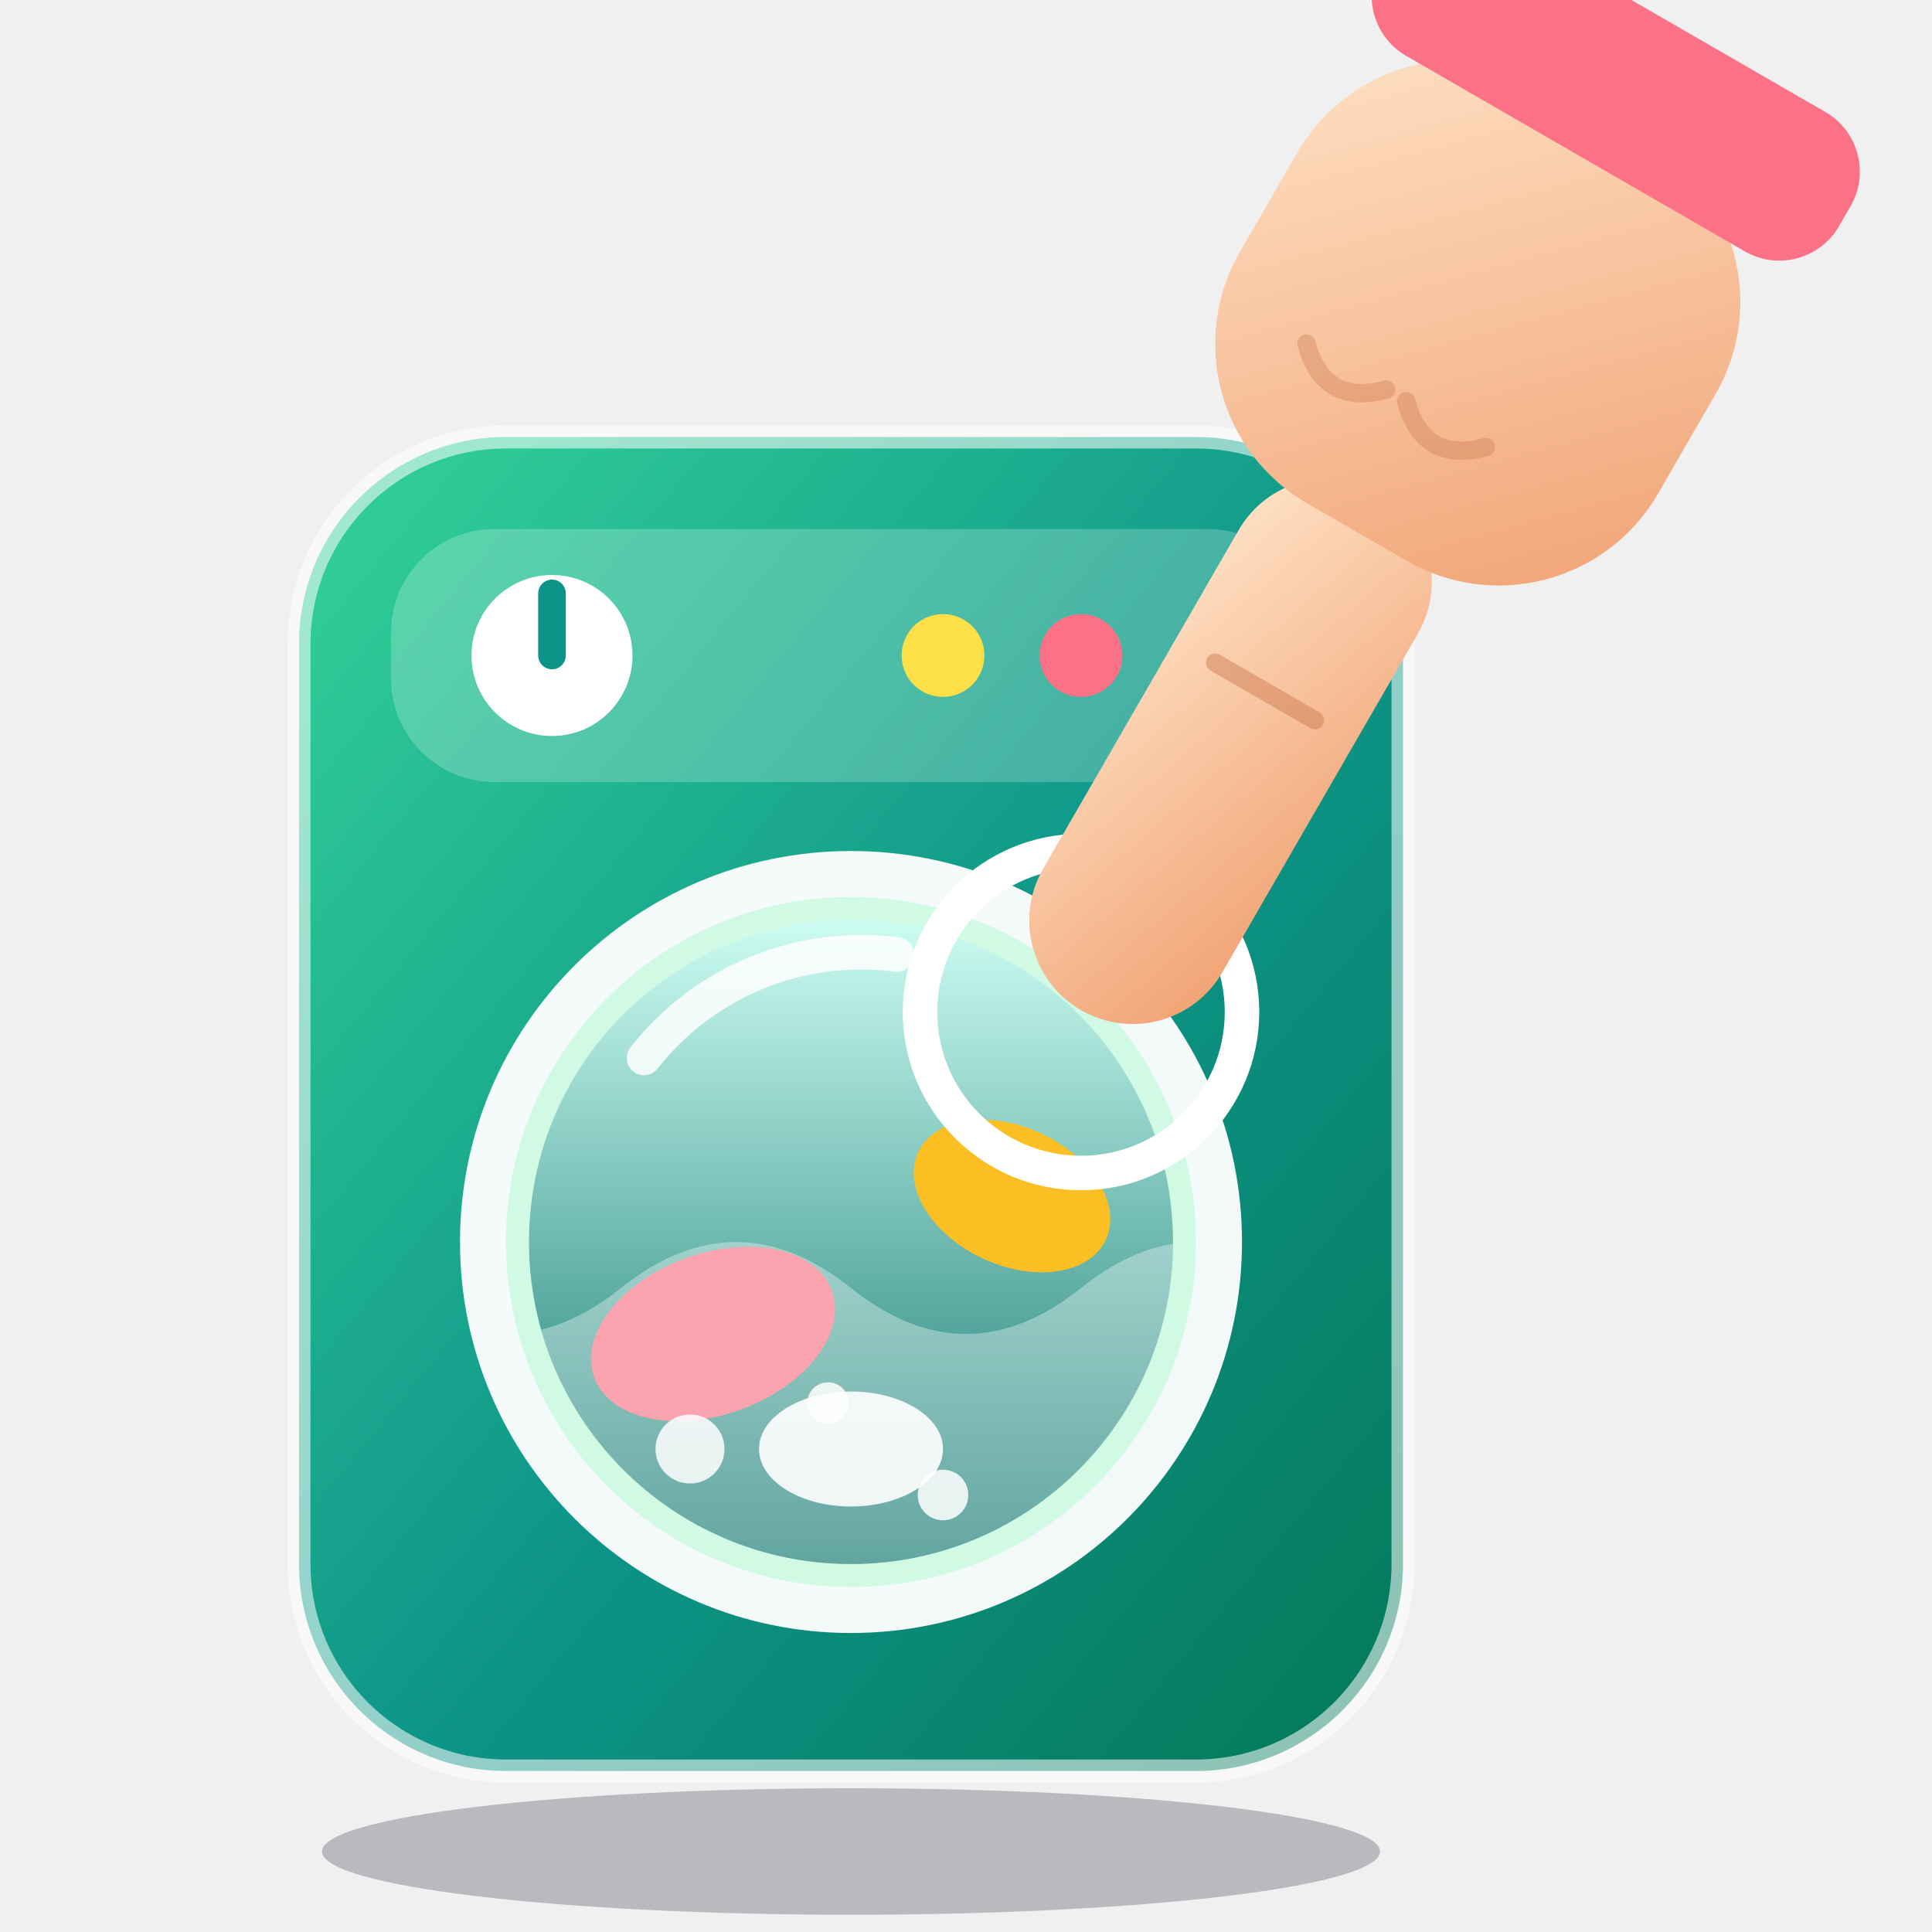
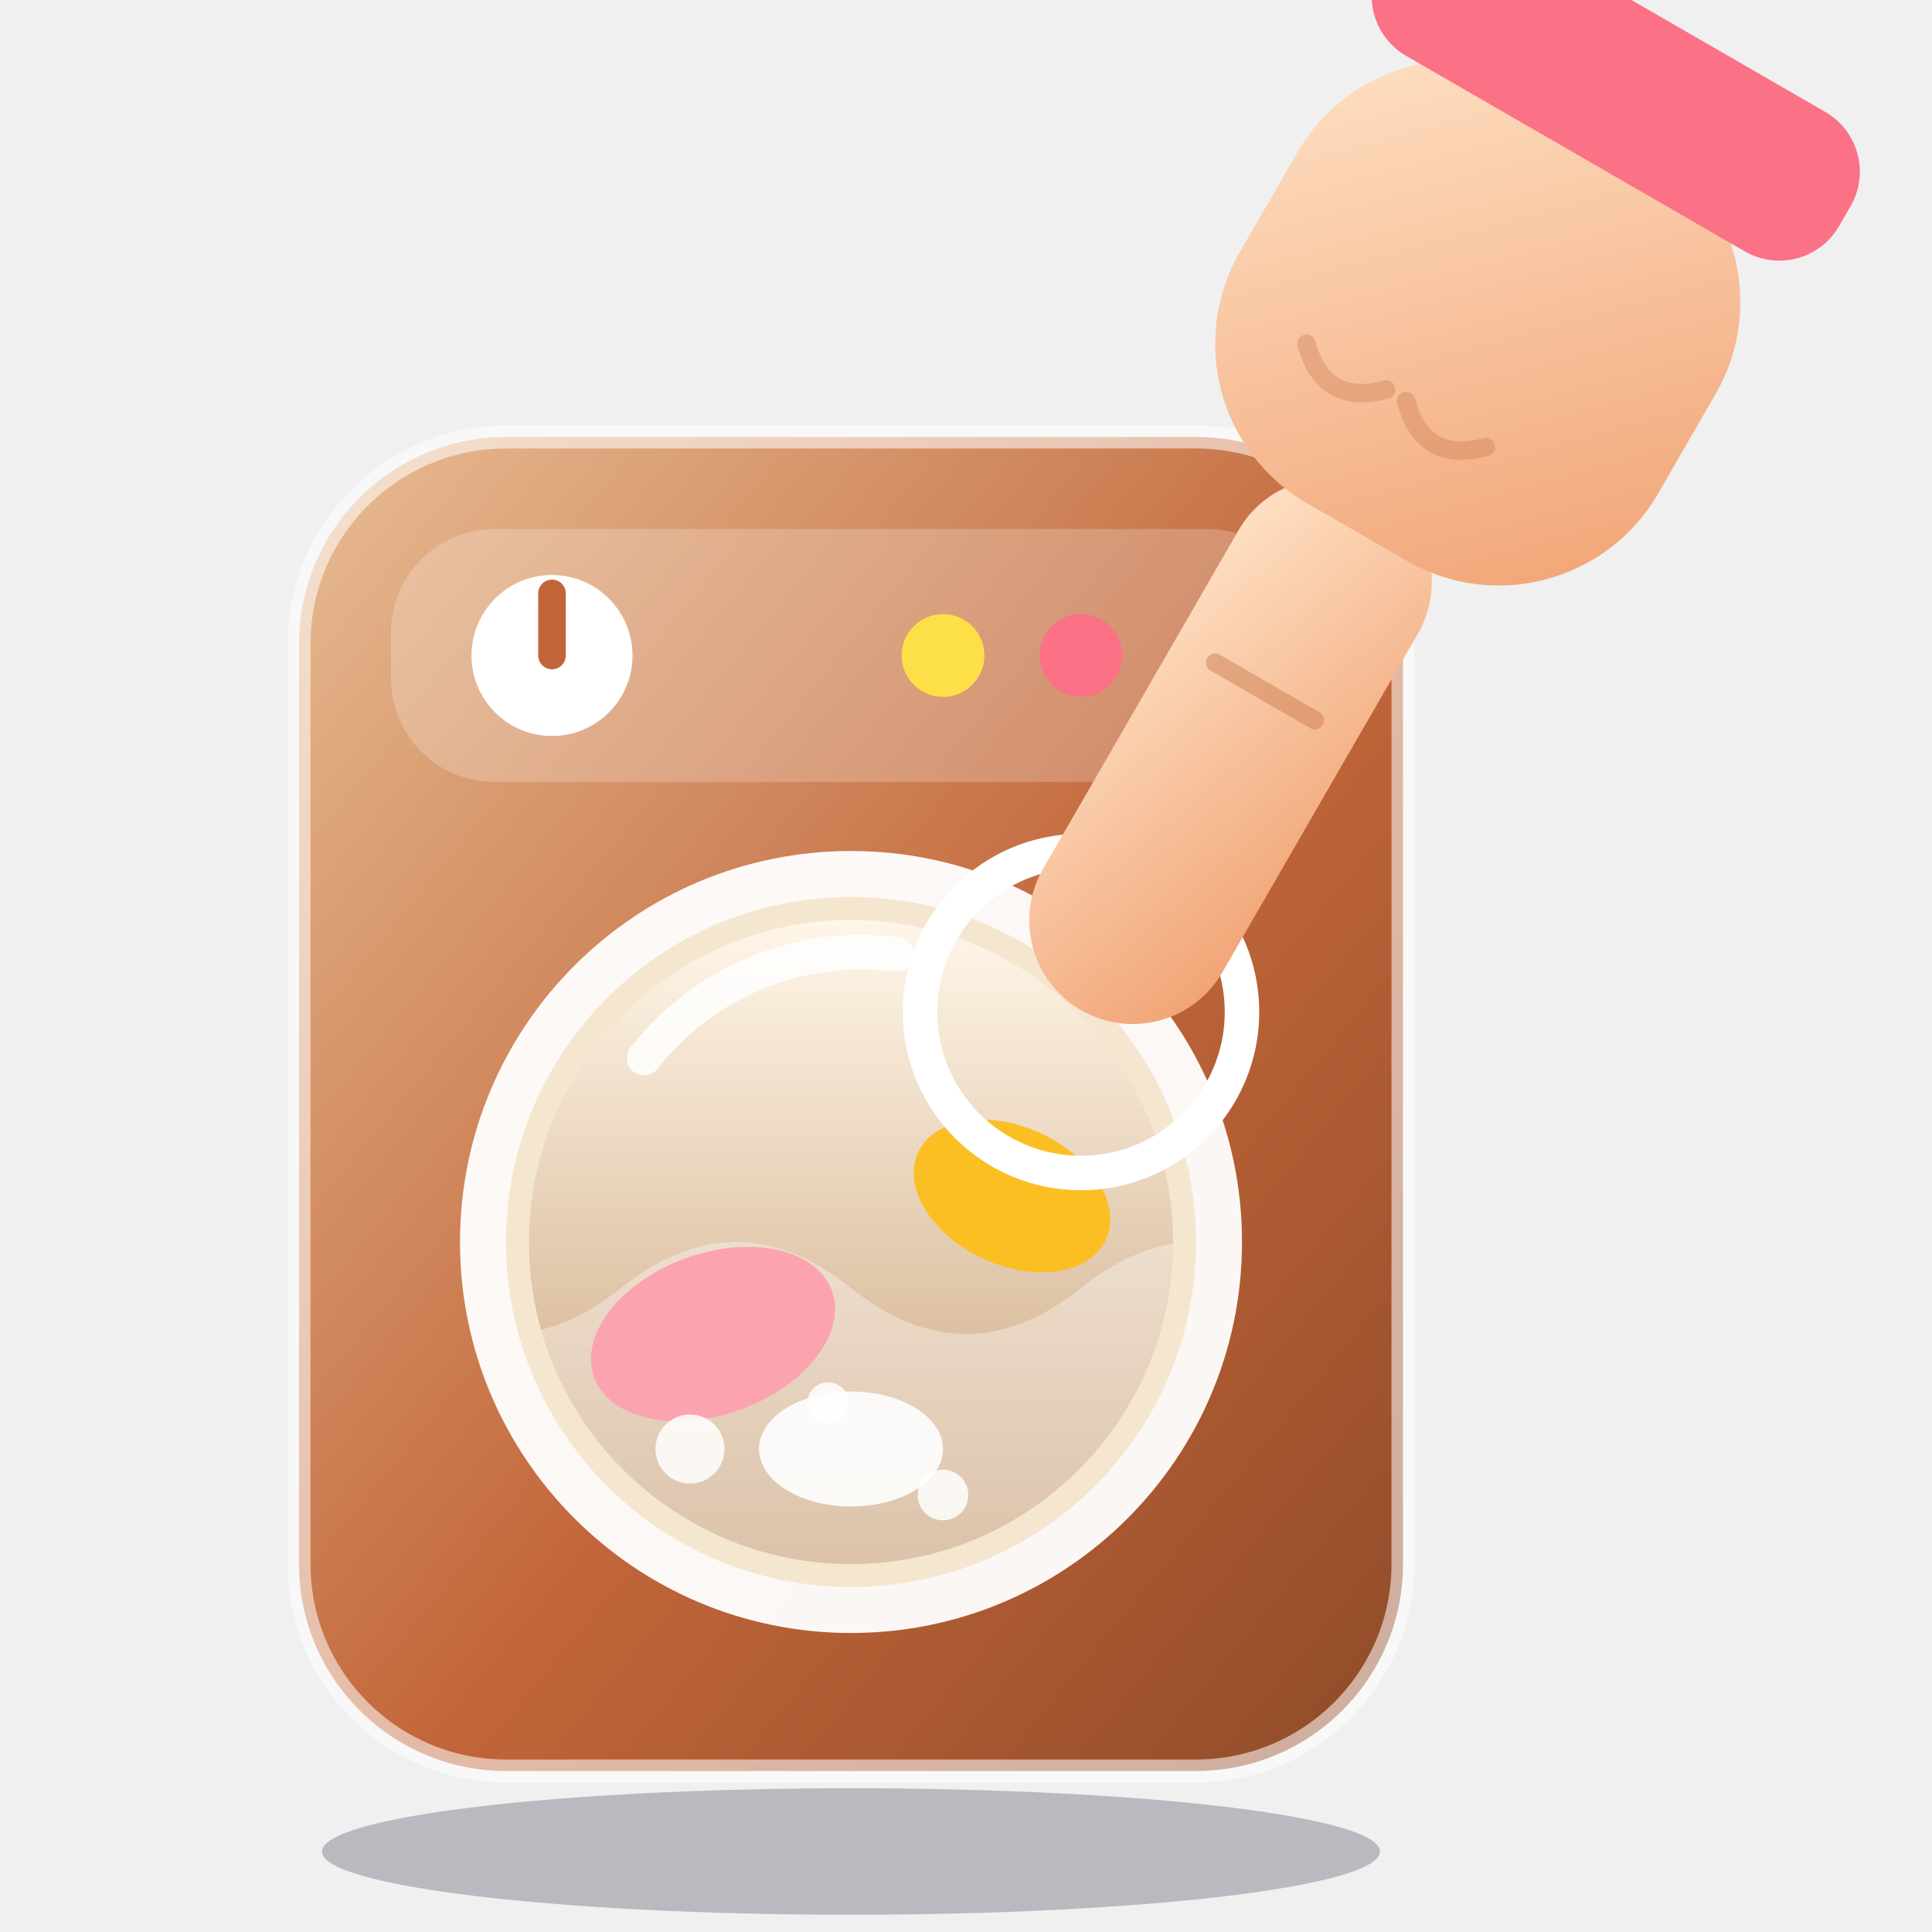
<svg xmlns="http://www.w3.org/2000/svg" viewBox="-4 -8 168 168">
  <defs>
    <linearGradient id="fav-body" x1="0" y1="0" x2="1" y2="1">
-       <stop offset="0" stop-color="#34d399" />
-       <stop offset="0.55" stop-color="#0d9488" />
-       <stop offset="1" stop-color="#047857" />
+       <stop offset="0" stop-color="#e8bd94" />
+       <stop offset="0.55" stop-color="#c2663a" />
+       <stop offset="1" stop-color="#8f4a28" />
    </linearGradient>
    <linearGradient id="fav-glass" x1="0" y1="0" x2="0" y2="1">
-       <stop offset="0" stop-color="#ccfbf1" />
-       <stop offset="1" stop-color="#0f766e" />
+       <stop offset="0" stop-color="#fff6e8" />
+       <stop offset="1" stop-color="#c9a27c" />
    </linearGradient>
    <linearGradient id="fav-skin" x1="0" y1="0" x2="1" y2="1">
      <stop offset="0" stop-color="#ffe3c8" />
      <stop offset="1" stop-color="#f0a070" />
    </linearGradient>
    <clipPath id="fav-clip">
      <circle cx="70" cy="100" r="28" />
    </clipPath>
  </defs>
  <ellipse cx="70" cy="153" rx="46" ry="5.5" fill="#0f172a" opacity=".25" />
  <g class="ttw-machine">
    <rect x="22" y="30" width="96" height="116" rx="18" fill="url(#fav-body)" />
    <rect x="22" y="30" width="96" height="116" rx="18" fill="none" stroke="#fff" stroke-opacity=".55" stroke-width="2" />
    <rect x="30" y="38" width="80" height="22" rx="9" fill="#fff" fill-opacity=".22" />
    <circle cx="44" cy="49" r="7" fill="#fff" />
-     <path d="M44 49 V43.6" stroke="#0d9488" stroke-width="2.4" stroke-linecap="round" />
+     <path d="M44 49 V43.6" stroke="#c2663a" stroke-width="2.4" stroke-linecap="round" />
    <circle cx="78" cy="49" r="3.6" fill="#fde047" />
    <circle cx="90" cy="49" r="3.6" fill="#fb7185" />
-     <circle cx="102" cy="49" r="3.6" fill="#4ade80" />
+     <circle cx="102" cy="49" r="3.6" fill="#f5e6d0" />
    <circle cx="70" cy="100" r="34" fill="#fff" fill-opacity=".95" />
-     <circle cx="70" cy="100" r="30" fill="#d1fae5" />
+     <circle cx="70" cy="100" r="30" fill="#f5e6d0" />
    <circle cx="70" cy="100" r="28" fill="url(#fav-glass)" />
    <g clip-path="url(#fav-clip)">
      <g class="ttw-drum">
        <ellipse cx="58" cy="108" rx="11" ry="7" fill="#fb7185" transform="rotate(-20 58 108)" />
        <ellipse cx="84" cy="96" rx="9" ry="6" fill="#fbbf24" transform="rotate(25 84 96)" />
        <ellipse cx="70" cy="118" rx="8" ry="5" fill="#fff" fill-opacity=".9" />
      </g>
      <path class="ttw-wave" d="M10 104 q10 -8 20 0 t20 0 t20 0 t20 0 t20 0 t20 0 t20 0 t20 0 V140 H10Z" fill="#fff" fill-opacity=".35" />
      <circle class="ttw-bubble b1" cx="56" cy="118" r="3" fill="#fff" fill-opacity=".85" />
      <circle class="ttw-bubble b2" cx="78" cy="122" r="2.2" fill="#fff" fill-opacity=".85" />
      <circle class="ttw-bubble b3" cx="68" cy="114" r="1.8" fill="#fff" fill-opacity=".85" />
    </g>
    <path d="M52 84 a24 24 0 0 1 22 -9" stroke="#fff" stroke-opacity=".85" stroke-width="3" stroke-linecap="round" fill="none" />
  </g>
  <circle class="ttw-ripple" cx="90" cy="80" r="14" fill="none" stroke="#fff" stroke-width="3" />
  <g transform="translate(113 40) rotate(30)">
    <g class="ttw-finger">
      <rect x="-9" y="-6" width="18" height="52" rx="9" fill="url(#fav-skin)" />
      <path d="M-5 14 H5" stroke="#c9774a" stroke-opacity=".45" stroke-width="1.6" stroke-linecap="round" />
      <rect x="-21" y="-44" width="42" height="42" rx="16" fill="url(#fav-skin)" />
      <path d="M-12 -14 q4 4 8 0 M-2 -14 q4 4 8 0" stroke="#c9774a" stroke-opacity=".35" stroke-width="1.6" stroke-linecap="round" fill="none" />
      <rect x="-23" y="-54" width="46" height="14" rx="6" fill="#fb7185" />
    </g>
  </g>
</svg>
